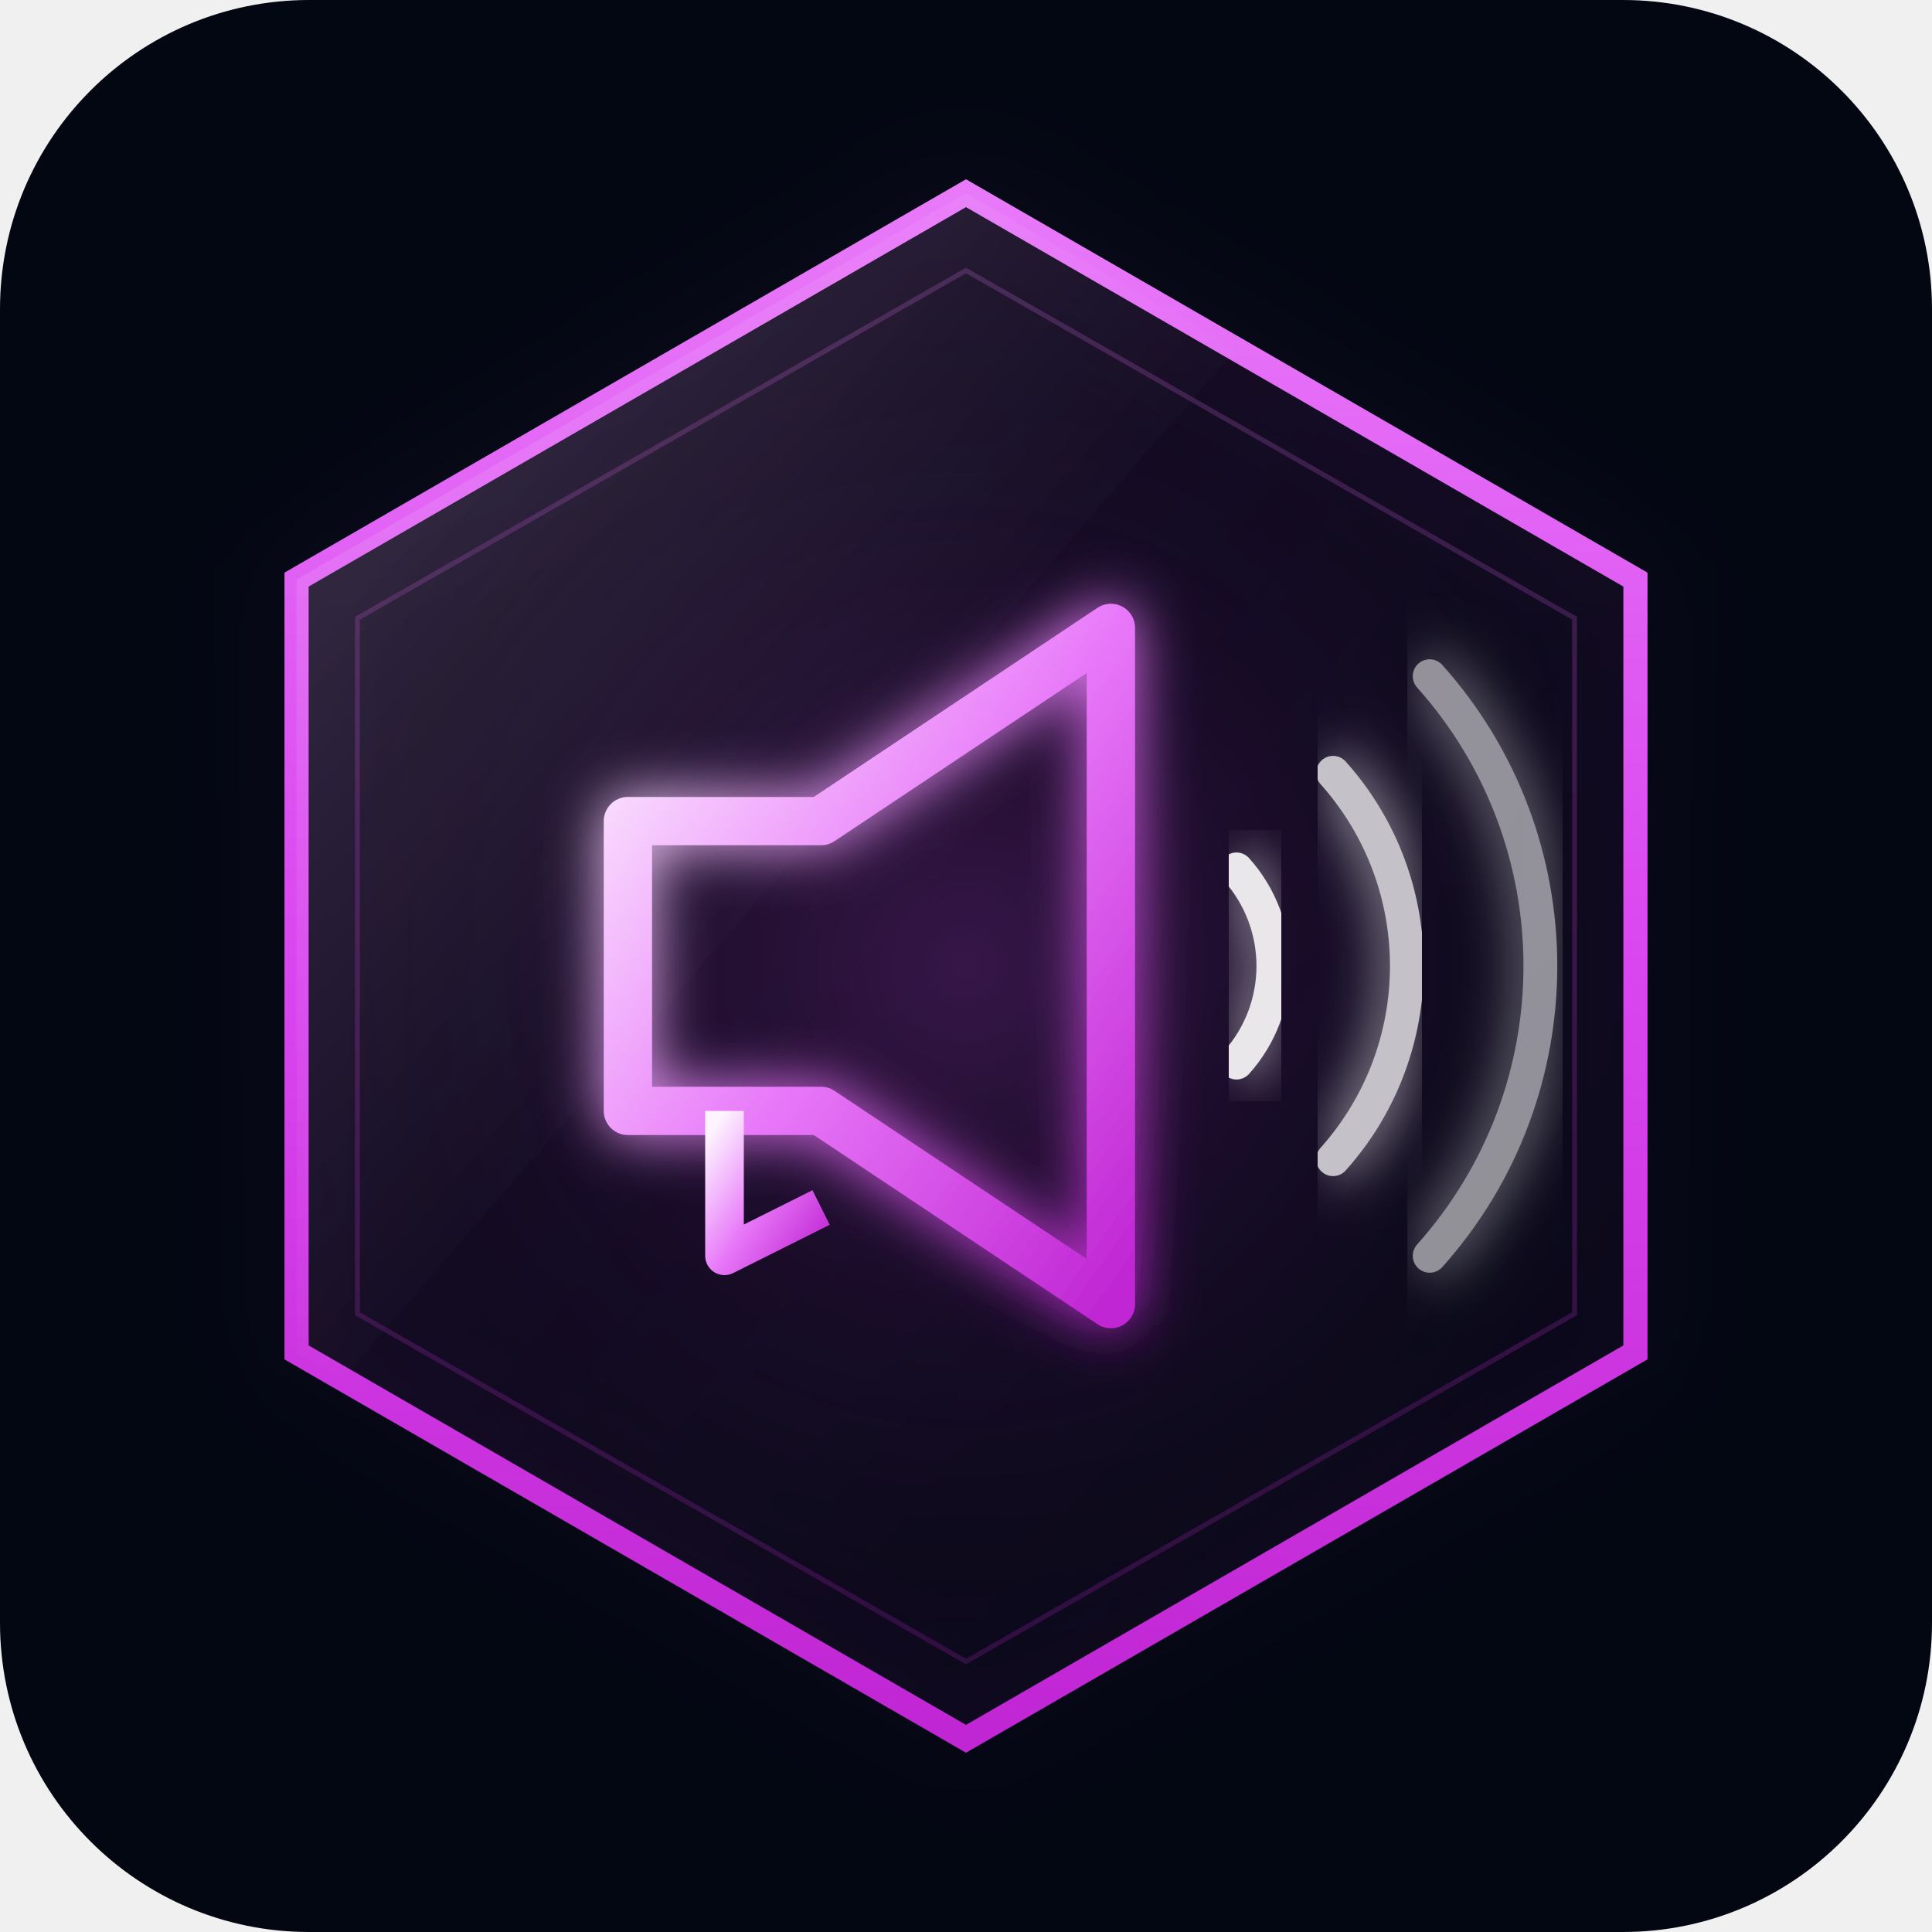
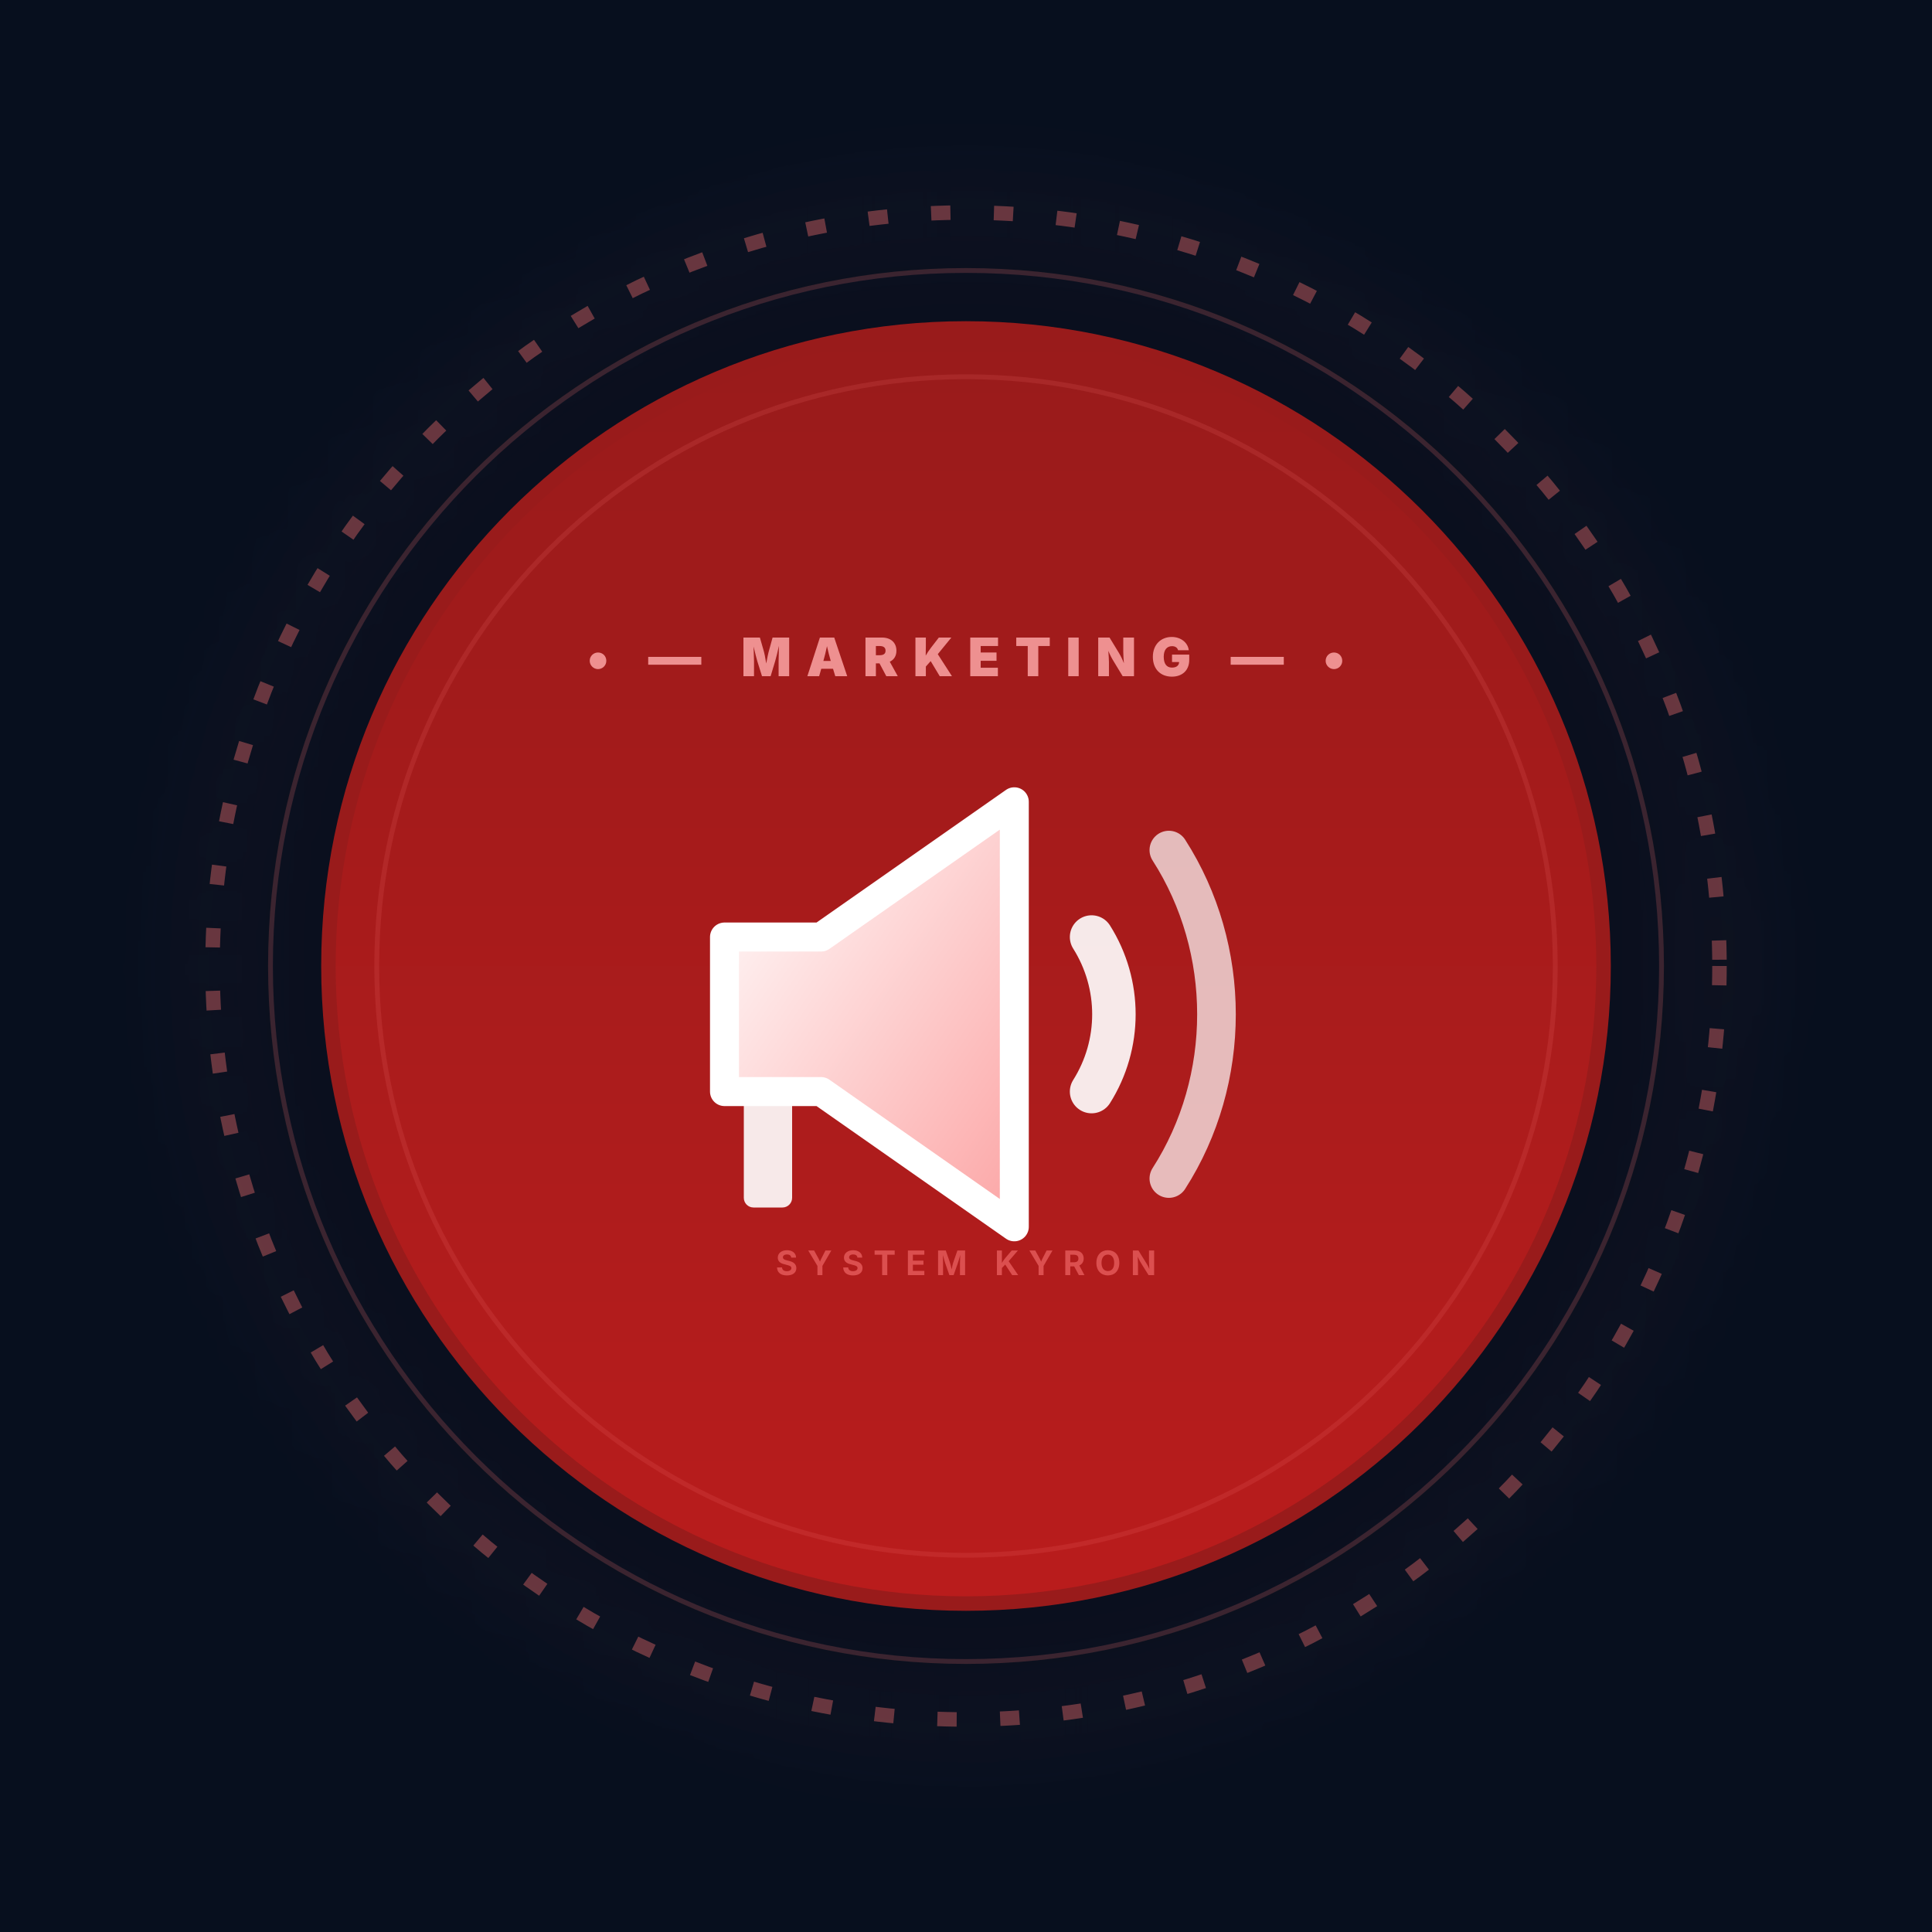
<svg xmlns="http://www.w3.org/2000/svg" viewBox="0 0 200 200">
  <defs>
-     <filter id="glow" x="-40%" y="-40%" width="180%" height="180%">
-       <feGaussianBlur stdDeviation="6" result="blur" />
+     <filter id="glow" x="-20%" y="-20%" width="140%" height="140%">
+       <feGaussianBlur stdDeviation="5" result="blur" />
      <feMerge>
        <feMergeNode in="blur" />
        <feMergeNode in="SourceGraphic" />
      </feMerge>
    </filter>
-     <filter id="softGlow" x="-20%" y="-20%" width="140%" height="140%">
-       <feGaussianBlur stdDeviation="3" result="blur" />
-       <feMerge>
-         <feMergeNode in="blur" />
-         <feMergeNode in="SourceGraphic" />
-       </feMerge>
-     </filter>
-     <linearGradient id="hexGrad" x1="0%" y1="0%" x2="0%" y2="100%">
-       <stop offset="0%" stop-color="#e879f9" />
-       <stop offset="50%" stop-color="#d946ef" />
-       <stop offset="100%" stop-color="#c026d3" />
-     </linearGradient>
-     <linearGradient id="hexFill" x1="0%" y1="0%" x2="100%" y2="100%">
-       <stop offset="0%" stop-color="#d946ef" stop-opacity="0.1" />
-       <stop offset="100%" stop-color="#c026d3" stop-opacity="0.02" />
+     <radialGradient id="bgGlow" cx="50%" cy="50%" r="50%">
+       <stop offset="0%" stop-color="#b91c1c" stop-opacity="0.25" />
+       <stop offset="100%" stop-color="#070f1e" stop-opacity="0" />
+     </radialGradient>
+     <linearGradient id="diskGrad" x1="0%" y1="0%" x2="0%" y2="100%">
+       <stop offset="0%" stop-color="#991b1b" />
+       <stop offset="100%" stop-color="#b91c1c" />
    </linearGradient>
    <linearGradient id="iconGrad" x1="0%" y1="0%" x2="100%" y2="100%">
-       <stop offset="0%" stop-color="#fdf4ff" />
-       <stop offset="50%" stop-color="#e879f9" />
-       <stop offset="100%" stop-color="#c026d3" />
-     </linearGradient>
-     <radialGradient id="centerGlow" cx="50%" cy="50%" r="50%">
-       <stop offset="0%" stop-color="#d946ef" stop-opacity="0.2" />
-       <stop offset="100%" stop-color="#030712" stop-opacity="0" />
-     </radialGradient>
-     <linearGradient id="glassGrad" x1="0%" y1="0%" x2="100%" y2="100%">
-       <stop offset="0%" stop-color="#ffffff" stop-opacity="0.15" />
-       <stop offset="40%" stop-color="#ffffff" stop-opacity="0.01" />
-       <stop offset="40.1%" stop-color="#ffffff" stop-opacity="0" />
-       <stop offset="100%" stop-color="#ffffff" stop-opacity="0" />
+       <stop offset="0%" stop-color="#ffffff" />
+       <stop offset="100%" stop-color="#fca5a5" />
    </linearGradient>
  </defs>
-   <rect width="100%" height="100%" fill="#030712" rx="32" />
-   <circle cx="100" cy="100" r="75" fill="url(#centerGlow)" />
-   <polygon points="100,20 169.3,60 169.3,140 100,180 30.7,140 30.7,60" fill="none" stroke="url(#hexGrad)" stroke-width="0.8" opacity="0.3" filter="url(#glow)" />
-   <polygon points="100,20 169.3,60 169.3,140 100,180 30.7,140 30.7,60" fill="url(#hexFill)" stroke="url(#hexGrad)" stroke-width="2.5" />
-   <polygon points="100,20 169.3,60 169.3,140 100,180 30.7,140 30.7,60" fill="url(#glassGrad)" />
-   <polygon points="100,28 163,64 163,136 100,172 37,136 37,64" fill="none" stroke="url(#hexGrad)" stroke-width="0.5" opacity="0.2" />
-   <g transform="translate(10, 10)">
-     <path d="M 55,105 L 75,105 L 105,125 V 55 L 75,75 L 55,75 Z" fill="none" stroke="url(#iconGrad)" stroke-width="5" stroke-linejoin="round" filter="url(#softGlow)" />
-     <path d="M 55,75 V 105" stroke="url(#iconGrad)" stroke-width="5" />
-     <path d="M 65,105 L 65,120 L 75,115" fill="none" stroke="url(#iconGrad)" stroke-width="4" stroke-linejoin="round" />
-     <path d="M 118,80 A 15,15 0 0 1 118,100" fill="none" stroke="#FFFFFF" stroke-width="3.5" stroke-linecap="round" opacity="0.9" filter="url(#softGlow)" />
-     <path d="M 128,70 A 30,30 0 0 1 128,110" fill="none" stroke="#FFFFFF" stroke-width="3.5" stroke-linecap="round" opacity="0.75" filter="url(#softGlow)" />
-     <path d="M 138,60 A 45,45 0 0 1 138,120" fill="none" stroke="#FFFFFF" stroke-width="3.5" stroke-linecap="round" opacity="0.55" filter="url(#softGlow)" />
+   <rect width="100%" height="100%" fill="#070f1e" />
+   <circle cx="100" cy="100" r="90" fill="url(#bgGlow)" />
+   <circle cx="100" cy="100" r="78" fill="none" stroke="#f87171" stroke-width="1.5" stroke-dasharray="2, 4.5" opacity="0.4" filter="url(#glow)" />
+   <circle cx="100" cy="100" r="72" fill="none" stroke="#f87171" stroke-width="0.5" opacity="0.2" />
+   <circle cx="100" cy="100" r="66" fill="url(#diskGrad)" stroke="#991b1b" stroke-width="1.5" />
+   <circle cx="100" cy="100" r="61" fill="none" stroke="#f87171" stroke-width="0.5" opacity="0.15" />
+   <text x="100" y="70" text-anchor="middle" font-family="'Inter', 'Segoe UI', Arial" font-size="5.5" font-weight="900" letter-spacing="1.5" fill="#fca5a5" opacity="0.85">• — MARKETING — •</text>
+   <g transform="translate(0, 5)">
+     <path d="M 75,108 L 85,108 L 105,122 V 78 L 85,92 L 75,92 Z" fill="url(#iconGrad)" stroke="#ffffff" stroke-width="3" stroke-linejoin="round" />
+     <rect x="77" y="108" width="5" height="12" rx="1" fill="#FFFFFF" opacity="0.9" />
+     <path d="M 113,92 A 15,15 0 0 1 113,108" fill="none" stroke="#FFFFFF" stroke-width="4.5" stroke-linecap="round" opacity="0.9" filter="url(#softGlow)" />
+     <path d="M 121,83 A 28,30 0 0 1 121,117" fill="none" stroke="#FFFFFF" stroke-width="4" stroke-linecap="round" opacity="0.7" filter="url(#softGlow)" />
  </g>
+   <text x="100" y="132" text-anchor="middle" font-family="'Inter', 'Segoe UI', Arial" font-size="3.5" font-weight="bold" letter-spacing="1" fill="#f87171" opacity="0.6">SYSTEM KYRON</text>
</svg>
